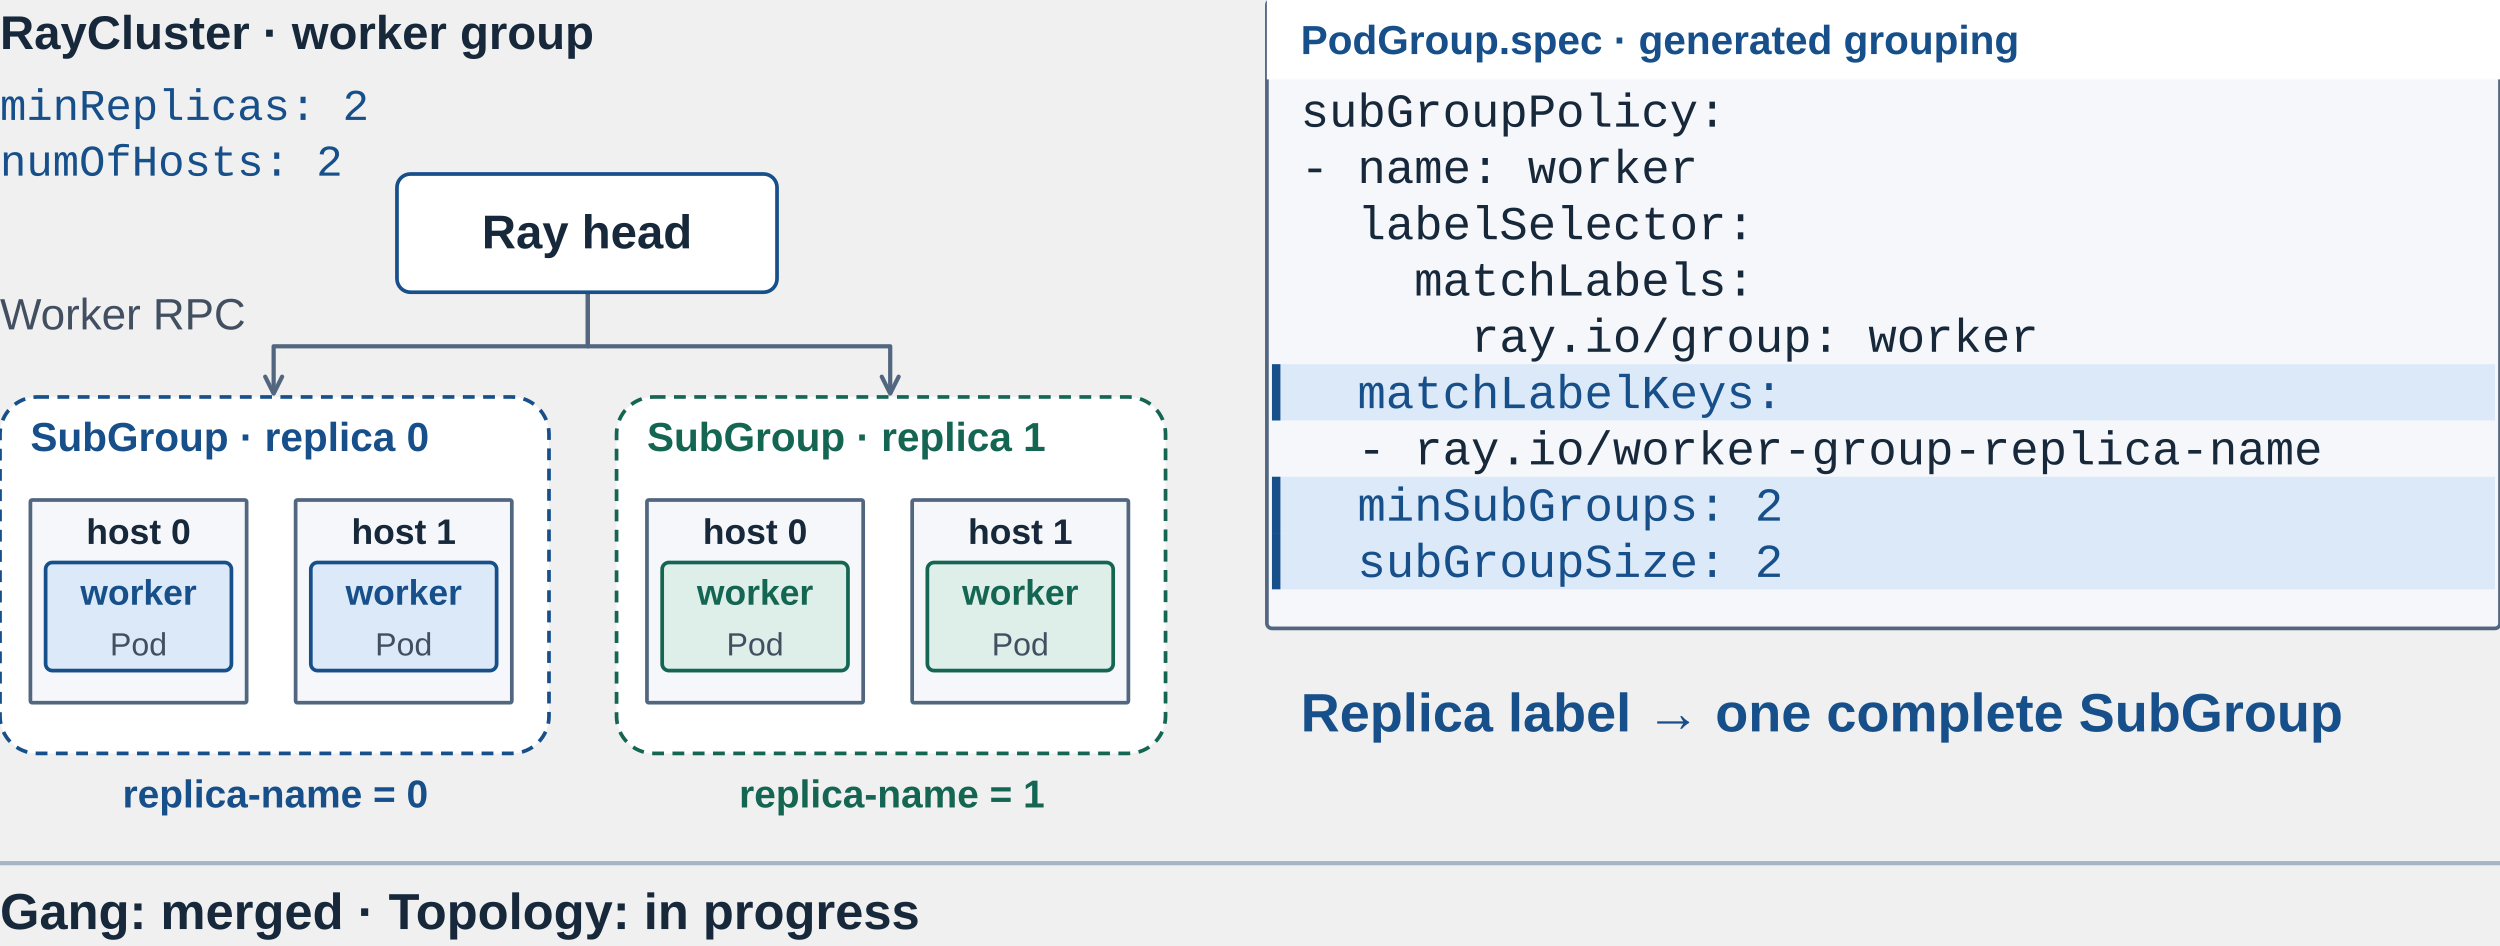
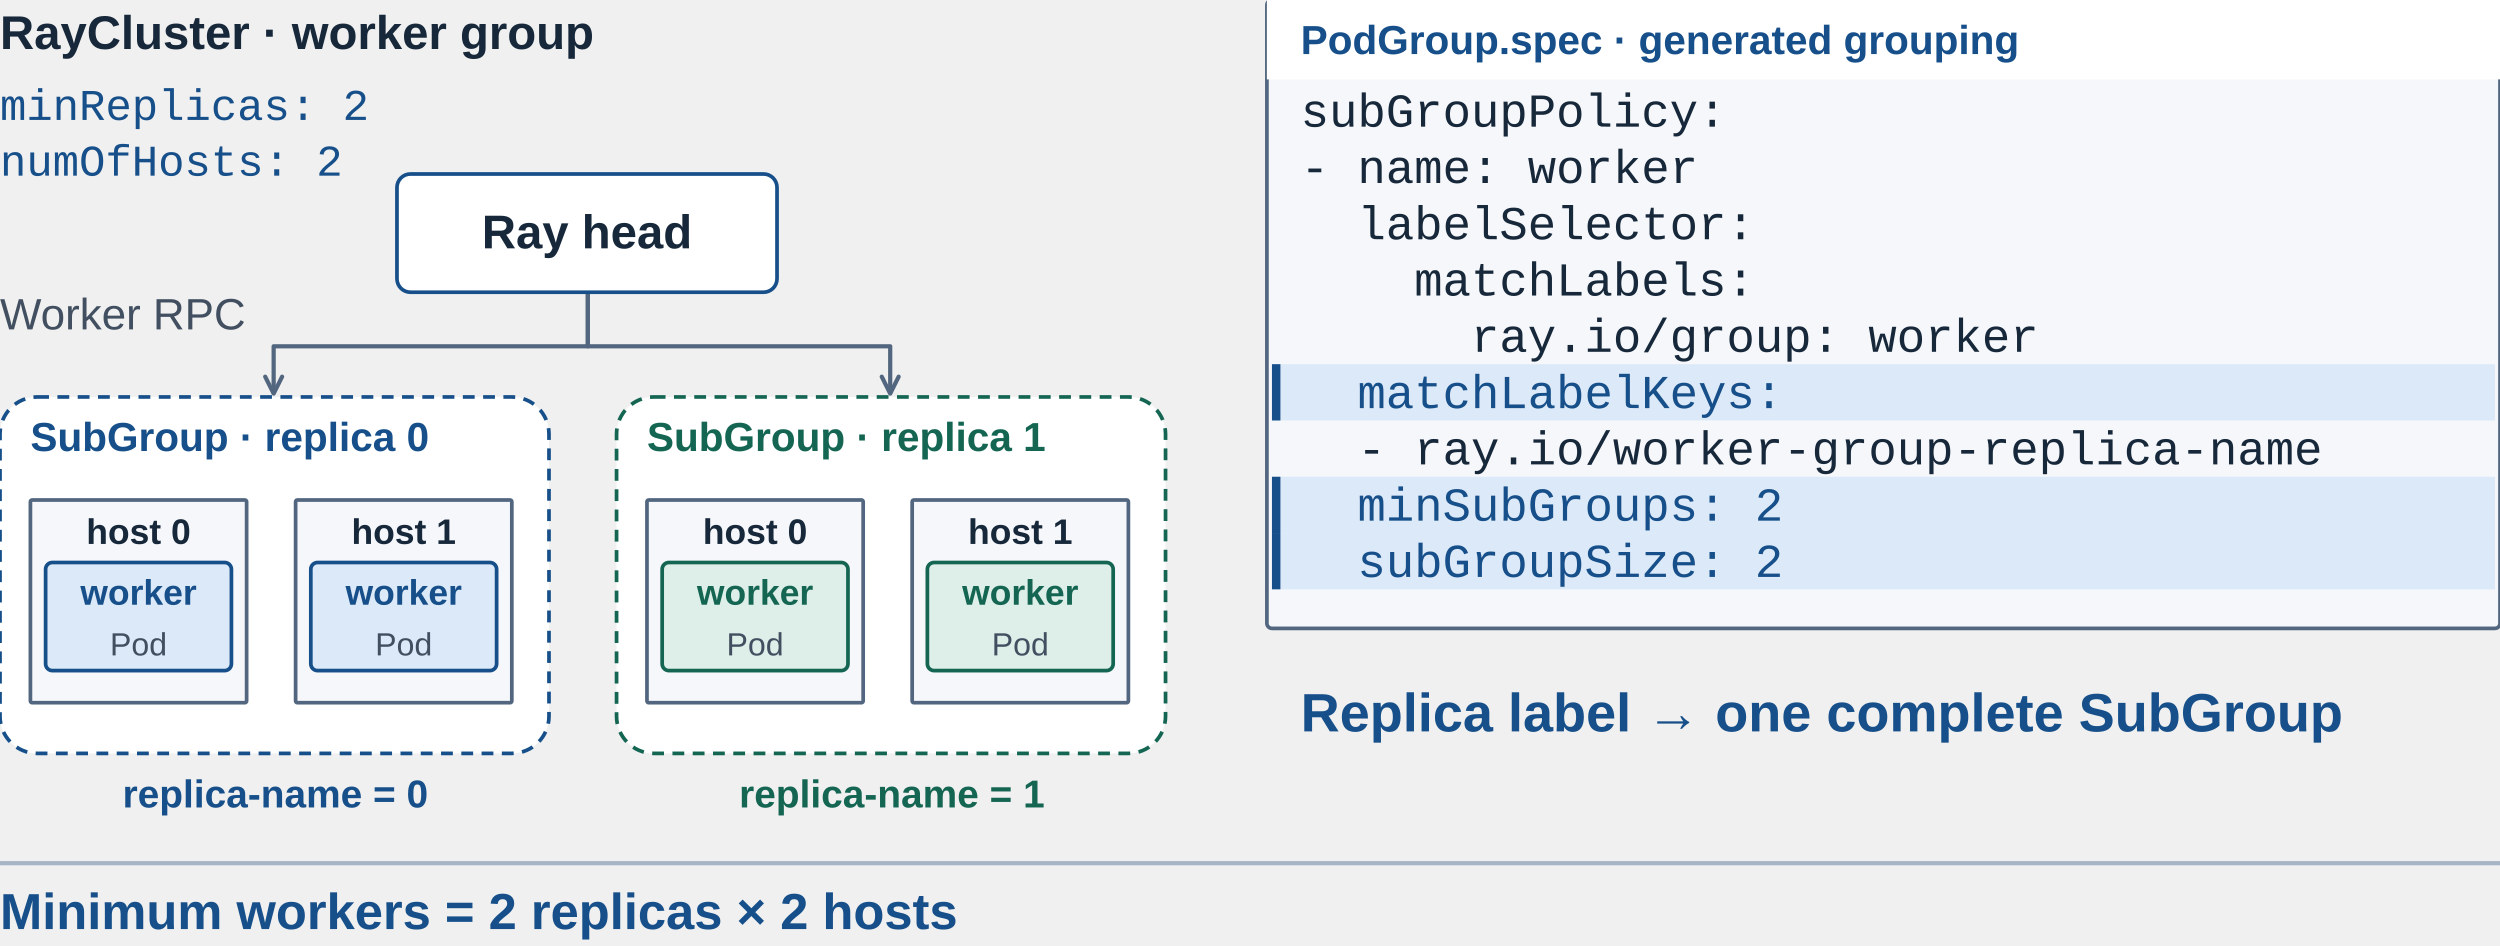
<svg xmlns="http://www.w3.org/2000/svg" width="1480" height="560" viewBox="0 0 1480 560">
  <defs>
    <marker id="arrow-146653" viewBox="0 0 12 12" refX="12" refY="6" markerWidth="12" markerHeight="12" markerUnits="userSpaceOnUse" orient="auto">
      <path d="M0 0 L12 6 L0 12 Z" fill="#146653" />
    </marker>
    <marker id="arrow-164f89" viewBox="0 0 12 12" refX="12" refY="6" markerWidth="12" markerHeight="12" markerUnits="userSpaceOnUse" orient="auto">
      <path d="M0 0 L12 6 L0 12 Z" fill="#164f89" />
    </marker>
    <marker id="arrow-17283b" viewBox="0 0 12 12" refX="12" refY="6" markerWidth="12" markerHeight="12" markerUnits="userSpaceOnUse" orient="auto">
      <path d="M0 0 L12 6 L0 12 Z" fill="#17283b" />
    </marker>
    <marker id="arrow-414f60" viewBox="0 0 12 12" refX="12" refY="6" markerWidth="12" markerHeight="12" markerUnits="userSpaceOnUse" orient="auto">
      <path d="M0 0 L12 6 L0 12 Z" fill="#414f60" />
    </marker>
    <marker id="arrow-52677f" viewBox="0 0 12 12" refX="12" refY="6" markerWidth="12" markerHeight="12" markerUnits="userSpaceOnUse" orient="auto">
      <path d="M0 0 L12 6 L0 12 Z" fill="#52677f" />
    </marker>
    <marker id="arrow-62448d" viewBox="0 0 12 12" refX="12" refY="6" markerWidth="12" markerHeight="12" markerUnits="userSpaceOnUse" orient="auto">
      <path d="M0 0 L12 6 L0 12 Z" fill="#62448d" />
    </marker>
    <marker id="arrow-8b621c" viewBox="0 0 12 12" refX="12" refY="6" markerWidth="12" markerHeight="12" markerUnits="userSpaceOnUse" orient="auto">
      <path d="M0 0 L12 6 L0 12 Z" fill="#8b621c" />
    </marker>
    <marker id="arrow-a6b5c6" viewBox="0 0 12 12" refX="12" refY="6" markerWidth="12" markerHeight="12" markerUnits="userSpaceOnUse" orient="auto">
      <path d="M0 0 L12 6 L0 12 Z" fill="#a6b5c6" />
    </marker>
    <marker id="arrow-c14421" viewBox="0 0 12 12" refX="12" refY="6" markerWidth="12" markerHeight="12" markerUnits="userSpaceOnUse" orient="auto">
      <path d="M0 0 L12 6 L0 12 Z" fill="#c14421" />
    </marker>
    <marker id="arrow-dce5ee" viewBox="0 0 12 12" refX="12" refY="6" markerWidth="12" markerHeight="12" markerUnits="userSpaceOnUse" orient="auto">
      <path d="M0 0 L12 6 L0 12 Z" fill="#dce5ee" />
    </marker>
    <marker id="arrow-dce9f8" viewBox="0 0 12 12" refX="12" refY="6" markerWidth="12" markerHeight="12" markerUnits="userSpaceOnUse" orient="auto">
      <path d="M0 0 L12 6 L0 12 Z" fill="#dce9f8" />
    </marker>
    <marker id="arrow-deeee8" viewBox="0 0 12 12" refX="12" refY="6" markerWidth="12" markerHeight="12" markerUnits="userSpaceOnUse" orient="auto">
      <path d="M0 0 L12 6 L0 12 Z" fill="#deeee8" />
    </marker>
    <marker id="arrow-eae3f3" viewBox="0 0 12 12" refX="12" refY="6" markerWidth="12" markerHeight="12" markerUnits="userSpaceOnUse" orient="auto">
      <path d="M0 0 L12 6 L0 12 Z" fill="#eae3f3" />
    </marker>
    <marker id="arrow-f2f5f9" viewBox="0 0 12 12" refX="12" refY="6" markerWidth="12" markerHeight="12" markerUnits="userSpaceOnUse" orient="auto">
      <path d="M0 0 L12 6 L0 12 Z" fill="#f2f5f9" />
    </marker>
    <marker id="arrow-fff5e2" viewBox="0 0 12 12" refX="12" refY="6" markerWidth="12" markerHeight="12" markerUnits="userSpaceOnUse" orient="auto">
      <path d="M0 0 L12 6 L0 12 Z" fill="#fff5e2" />
    </marker>
    <marker id="arrow-ffffff" viewBox="0 0 12 12" refX="12" refY="6" markerWidth="12" markerHeight="12" markerUnits="userSpaceOnUse" orient="auto">
      <path d="M0 0 L12 6 L0 12 Z" fill="#ffffff" />
    </marker>
  </defs>
  <rect x="0" y="235" width="325" height="211" rx="22" fill="#ffffff" stroke="#164f89" stroke-width="2.2" stroke-dasharray="7 5" />
  <rect x="365" y="235" width="325" height="211" rx="22" fill="#ffffff" stroke="#146653" stroke-width="2.2" stroke-dasharray="7 5" />
  <path d="M348,173 L348,205 L162,205 L162,233" fill="none" stroke="#52677f" stroke-width="2.5" stroke-linejoin="round" />
  <path d="M157.0,223.0 L162,233 L167.0,223.0" fill="none" stroke="#52677f" stroke-width="2.5" stroke-linecap="round" stroke-linejoin="round" />
  <path d="M348,173 L348,205 L527,205 L527,233" fill="none" stroke="#52677f" stroke-width="2.5" stroke-linejoin="round" />
  <path d="M522.0,223.0 L527,233 L532.0,223.0" fill="none" stroke="#52677f" stroke-width="2.5" stroke-linecap="round" stroke-linejoin="round" />
  <path d="M750,47 L1480,47" fill="none" stroke="#164f89" stroke-width="2.5" stroke-linejoin="round" />
  <path d="M0,511 L1480,511" fill="none" stroke="#a6b5c6" stroke-width="2.5" stroke-linejoin="round" />
  <text x="0" y="29" font-family="Liberation Sans, Arial, sans-serif" font-size="28" font-weight="700" fill="#17283b" text-anchor="start">
    <tspan x="0" dy="0">RayCluster · worker group</tspan>
  </text>
  <text x="0" y="71" xml:space="preserve" font-family="Liberation Mono" font-size="26" font-weight="400" fill="#164f89">minReplicas: 2</text>
  <text x="0" y="104" xml:space="preserve" font-family="Liberation Mono" font-size="26" font-weight="400" fill="#164f89">numOfHosts: 2</text>
  <rect x="235" y="103" width="225" height="70" rx="8" fill="#ffffff" stroke="#164f89" stroke-width="2.2" />
  <text x="347.5" y="147" font-family="Liberation Sans, Arial, sans-serif" font-size="28" font-weight="700" fill="#17283b" text-anchor="middle">Ray head</text>
  <text x="18" y="267" font-family="Liberation Sans, Arial, sans-serif" font-size="24" font-weight="700" fill="#164f89" text-anchor="start">
    <tspan x="18" dy="0">SubGroup · replica 0</tspan>
  </text>
  <rect x="18" y="296" width="128" height="120" rx="1" fill="#f5f7fa" stroke="#52677f" stroke-width="2.2" />
  <text x="82.0" y="322" font-family="Liberation Sans, Arial, sans-serif" font-size="21" font-weight="700" fill="#17283b" text-anchor="middle">
    <tspan x="82.0" dy="0">host 0</tspan>
  </text>
  <rect x="27" y="333.0" width="110" height="64.0" rx="4" fill="#dce9f8" stroke="#164f89" stroke-width="2.2" />
  <text x="82.0" y="358.0" font-family="Liberation Sans, Arial, sans-serif" font-size="21" font-weight="700" fill="#164f89" text-anchor="middle">
    <tspan x="82.0" dy="0">worker</tspan>
  </text>
  <text x="82.0" y="388.0" font-family="Liberation Sans, Arial, sans-serif" font-size="19" font-weight="400" fill="#414f60" text-anchor="middle">
    <tspan x="82.0" dy="0">Pod</tspan>
  </text>
  <rect x="175" y="296" width="128" height="120" rx="1" fill="#f5f7fa" stroke="#52677f" stroke-width="2.2" />
  <text x="239.0" y="322" font-family="Liberation Sans, Arial, sans-serif" font-size="21" font-weight="700" fill="#17283b" text-anchor="middle">
    <tspan x="239.0" dy="0">host 1</tspan>
  </text>
  <rect x="184" y="333.0" width="110" height="64.0" rx="4" fill="#dce9f8" stroke="#164f89" stroke-width="2.2" />
  <text x="239.0" y="358.0" font-family="Liberation Sans, Arial, sans-serif" font-size="21" font-weight="700" fill="#164f89" text-anchor="middle">
    <tspan x="239.0" dy="0">worker</tspan>
  </text>
  <text x="239.0" y="388.0" font-family="Liberation Sans, Arial, sans-serif" font-size="19" font-weight="400" fill="#414f60" text-anchor="middle">
    <tspan x="239.0" dy="0">Pod</tspan>
  </text>
  <text x="163" y="478" font-family="Liberation Sans, Arial, sans-serif" font-size="23" font-weight="700" fill="#164f89" text-anchor="middle">
    <tspan x="163" dy="0">replica-name = 0</tspan>
  </text>
  <text x="383" y="267" font-family="Liberation Sans, Arial, sans-serif" font-size="24" font-weight="700" fill="#146653" text-anchor="start">
    <tspan x="383" dy="0">SubGroup · replica 1</tspan>
  </text>
  <rect x="383" y="296" width="128" height="120" rx="1" fill="#f5f7fa" stroke="#52677f" stroke-width="2.2" />
  <text x="447.0" y="322" font-family="Liberation Sans, Arial, sans-serif" font-size="21" font-weight="700" fill="#17283b" text-anchor="middle">
    <tspan x="447.0" dy="0">host 0</tspan>
  </text>
  <rect x="392" y="333.0" width="110" height="64.0" rx="4" fill="#deeee8" stroke="#146653" stroke-width="2.2" />
  <text x="447.0" y="358.0" font-family="Liberation Sans, Arial, sans-serif" font-size="21" font-weight="700" fill="#146653" text-anchor="middle">
    <tspan x="447.0" dy="0">worker</tspan>
  </text>
  <text x="447.0" y="388.0" font-family="Liberation Sans, Arial, sans-serif" font-size="19" font-weight="400" fill="#414f60" text-anchor="middle">
    <tspan x="447.0" dy="0">Pod</tspan>
  </text>
  <rect x="540" y="296" width="128" height="120" rx="1" fill="#f5f7fa" stroke="#52677f" stroke-width="2.2" />
  <text x="604.0" y="322" font-family="Liberation Sans, Arial, sans-serif" font-size="21" font-weight="700" fill="#17283b" text-anchor="middle">
    <tspan x="604.0" dy="0">host 1</tspan>
  </text>
  <rect x="549" y="333.0" width="110" height="64.0" rx="4" fill="#deeee8" stroke="#146653" stroke-width="2.2" />
  <text x="604.0" y="358.0" font-family="Liberation Sans, Arial, sans-serif" font-size="21" font-weight="700" fill="#146653" text-anchor="middle">
    <tspan x="604.0" dy="0">worker</tspan>
  </text>
  <text x="604.0" y="388.0" font-family="Liberation Sans, Arial, sans-serif" font-size="19" font-weight="400" fill="#414f60" text-anchor="middle">
    <tspan x="604.0" dy="0">Pod</tspan>
  </text>
  <text x="528" y="478" font-family="Liberation Sans, Arial, sans-serif" font-size="23" font-weight="700" fill="#146653" text-anchor="middle">
    <tspan x="528" dy="0">replica-name = 1</tspan>
  </text>
  <text x="0" y="195" font-family="Liberation Sans, Arial, sans-serif" font-size="26" font-weight="400" fill="#414f60" text-anchor="start">Worker RPC</text>
  <rect x="750" y="0" width="730" height="372" rx="3" fill="#f5f7fa" stroke="#52677f" stroke-width="2.2" />
  <rect x="750" y="0" width="730" height="47" rx="0" fill="#ffffff" stroke="none" stroke-width="2.2" />
  <text x="770" y="32" font-family="Liberation Sans, Arial, sans-serif" font-size="24" font-weight="700" fill="#164f89" text-anchor="start">
    <tspan x="770" dy="0">PodGroup.spec · generated grouping</tspan>
  </text>
  <text x="770" y="75.0" xml:space="preserve" font-family="Liberation Mono" font-size="28" font-weight="400" fill="#17283b">subGroupPolicy:</text>
  <text x="770" y="108.32" xml:space="preserve" font-family="Liberation Mono" font-size="28" font-weight="400" fill="#17283b">- name: worker</text>
  <text x="770" y="141.64" xml:space="preserve" font-family="Liberation Mono" font-size="28" font-weight="400" fill="#17283b">  labelSelector:</text>
  <text x="770" y="174.96" xml:space="preserve" font-family="Liberation Mono" font-size="28" font-weight="400" fill="#17283b">    matchLabels:</text>
  <text x="770" y="208.28" xml:space="preserve" font-family="Liberation Mono" font-size="28" font-weight="400" fill="#17283b">      ray.io/group: worker</text>
  <rect x="753" y="215.6" width="724" height="33.32" rx="0" fill="#dce9f8" stroke="none" stroke-width="2.2" />
  <rect x="753" y="215.6" width="5" height="33.32" rx="0" fill="#164f89" stroke="none" stroke-width="2.2" />
  <text x="770" y="241.6" xml:space="preserve" font-family="Liberation Mono" font-size="28" font-weight="400" fill="#164f89">  matchLabelKeys:</text>
  <text x="770" y="274.92" xml:space="preserve" font-family="Liberation Mono" font-size="28" font-weight="400" fill="#17283b">  - ray.io/worker-group-replica-name</text>
  <rect x="753" y="282.24" width="724" height="33.32" rx="0" fill="#dce9f8" stroke="none" stroke-width="2.2" />
  <rect x="753" y="282.24" width="5" height="33.32" rx="0" fill="#164f89" stroke="none" stroke-width="2.2" />
  <text x="770" y="308.24" xml:space="preserve" font-family="Liberation Mono" font-size="28" font-weight="400" fill="#164f89">  minSubGroups: 2</text>
  <rect x="753" y="315.56" width="724" height="33.32" rx="0" fill="#dce9f8" stroke="none" stroke-width="2.2" />
  <rect x="753" y="315.56" width="5" height="33.32" rx="0" fill="#164f89" stroke="none" stroke-width="2.2" />
  <text x="770" y="341.56" xml:space="preserve" font-family="Liberation Mono" font-size="28" font-weight="400" fill="#164f89">  subGroupSize: 2</text>
-   <text x="0" y="550" font-family="Liberation Sans, Arial, sans-serif" font-size="30" font-weight="700" fill="#17283b" text-anchor="start">Gang: merged   ·   Topology: in progress</text>
  <text x="770" y="433" font-family="Liberation Sans, Arial, sans-serif" font-size="32" font-weight="700" fill="#164f89" text-anchor="start">
    <tspan x="770" dy="0">Replica label → one complete SubGroup</tspan>
  </text>
+   <text x="0" y="550" font-family="Liberation Sans, Arial, sans-serif" font-size="30" font-weight="700" fill="#164f89" text-anchor="start">
+     <tspan x="0" dy="0">Minimum workers = 2 replicas × 2 hosts</tspan>
+   </text>
</svg>
